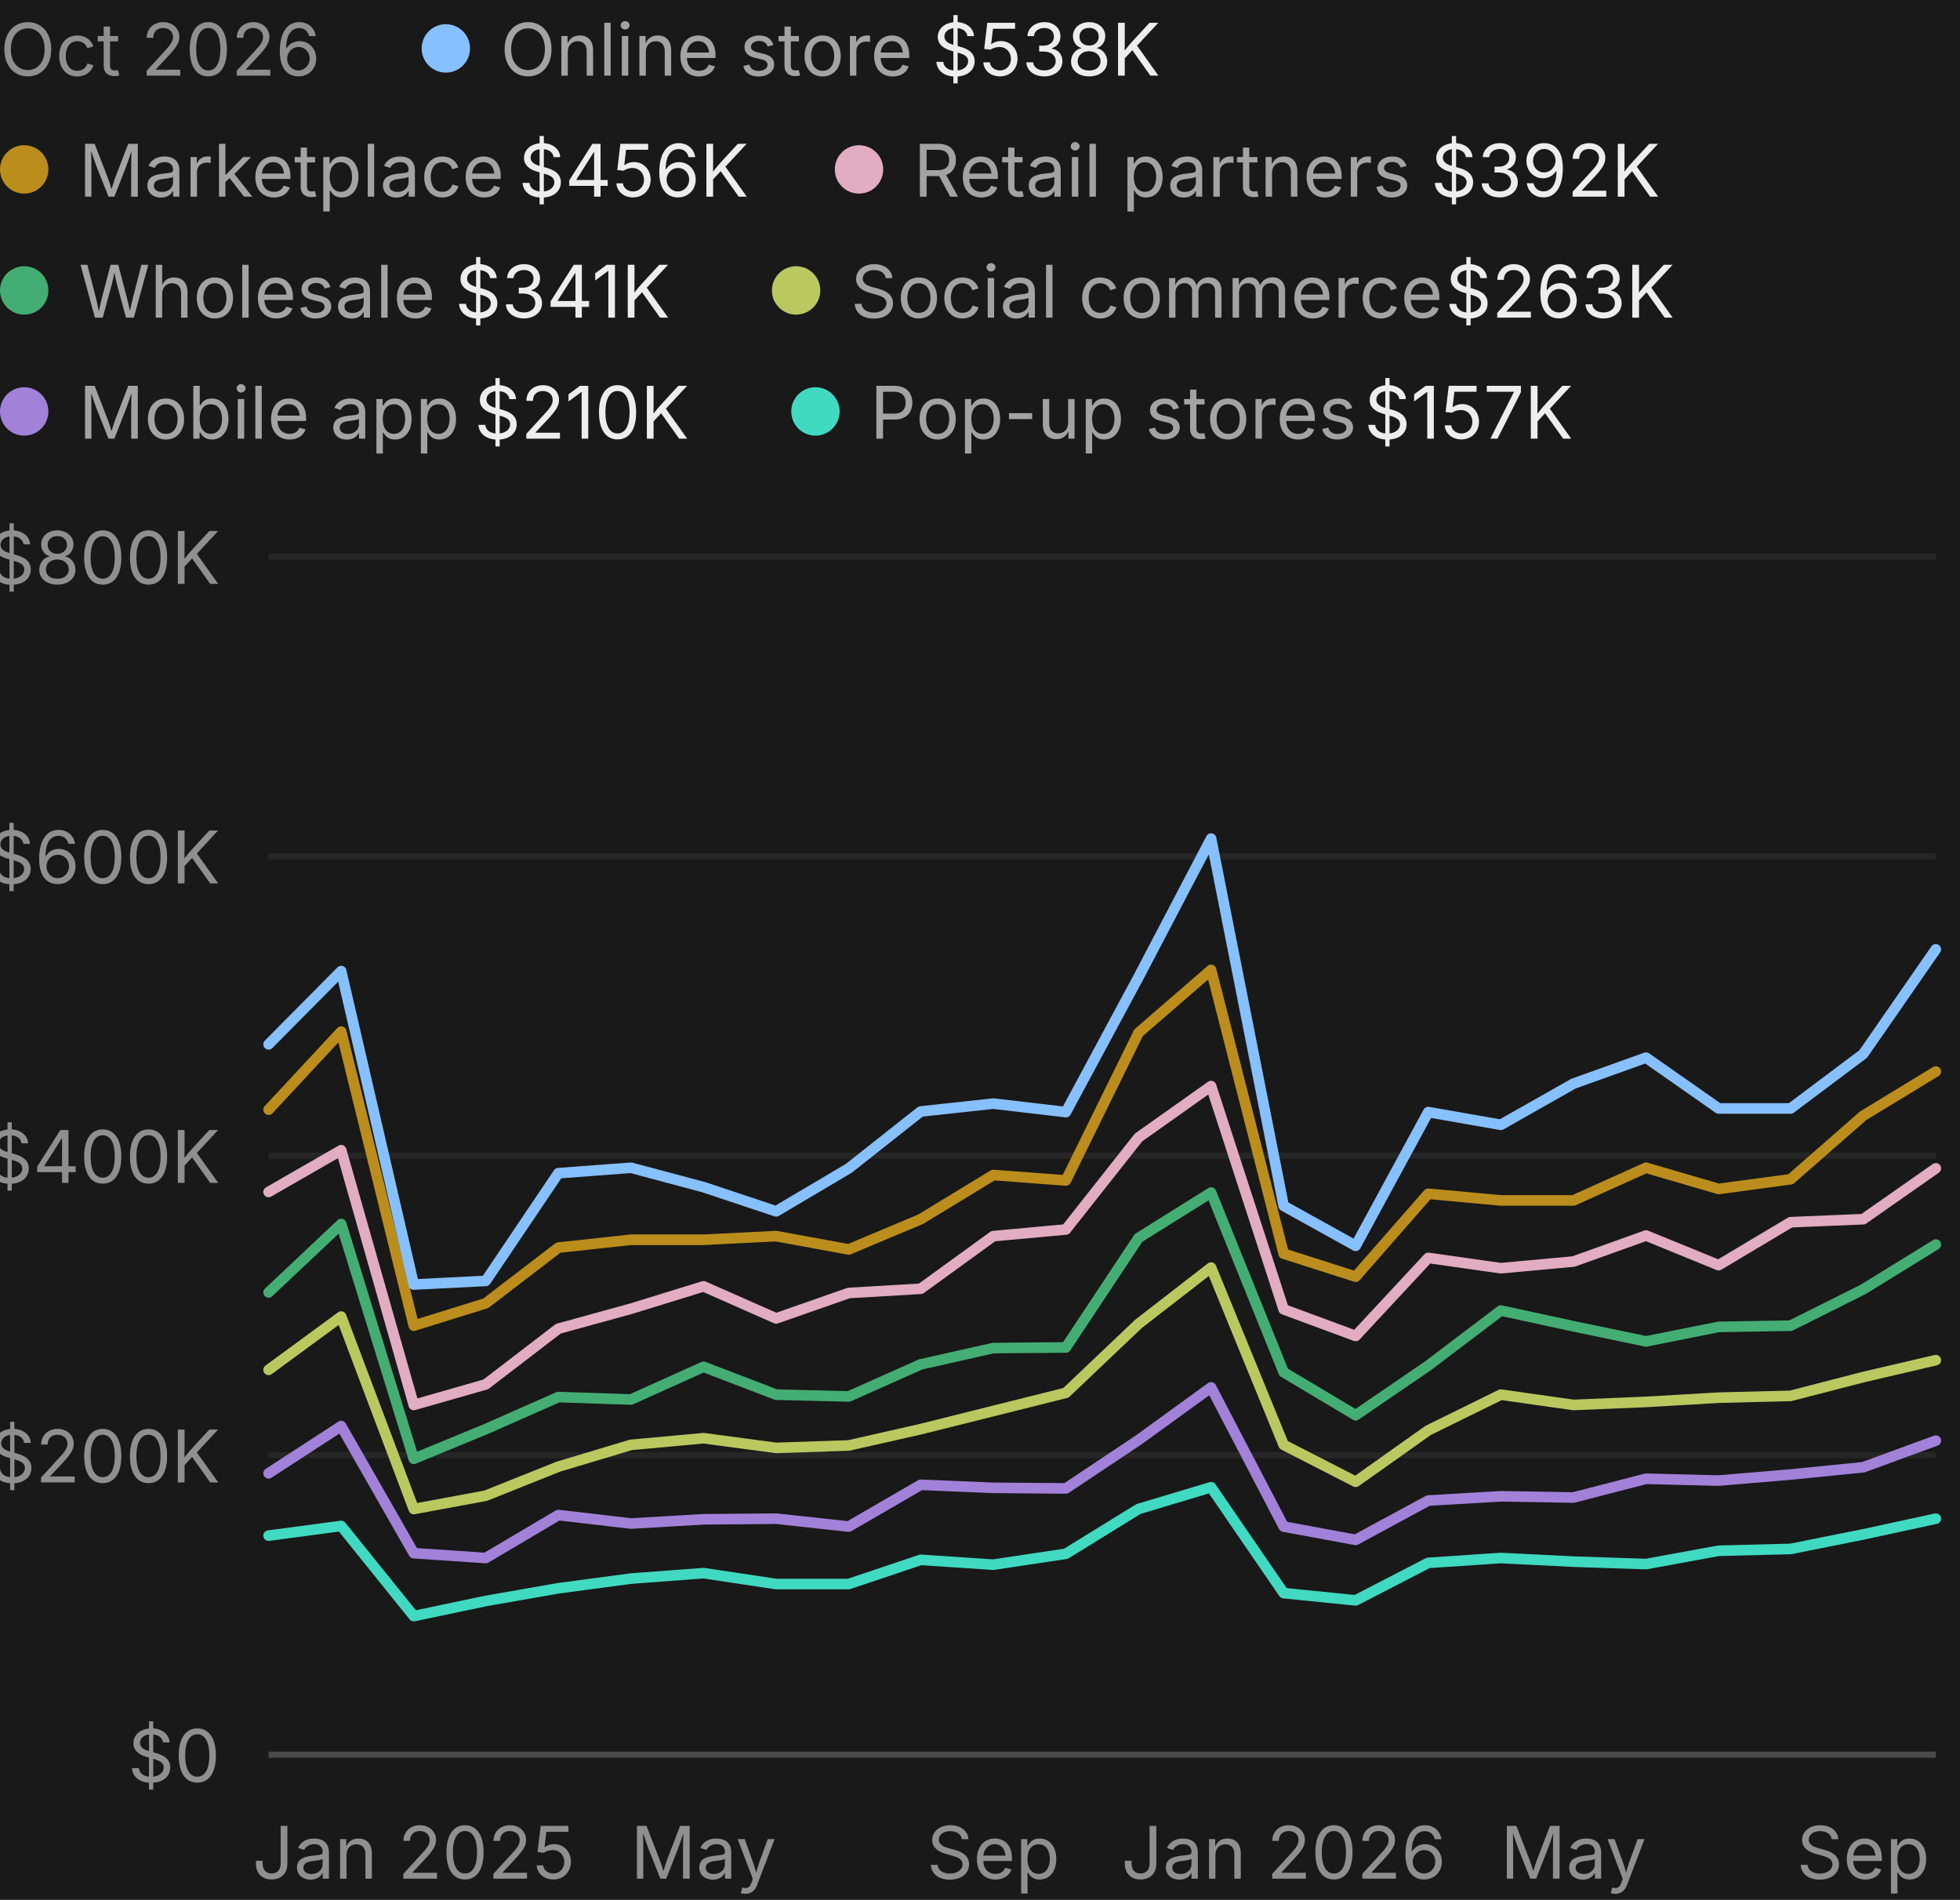
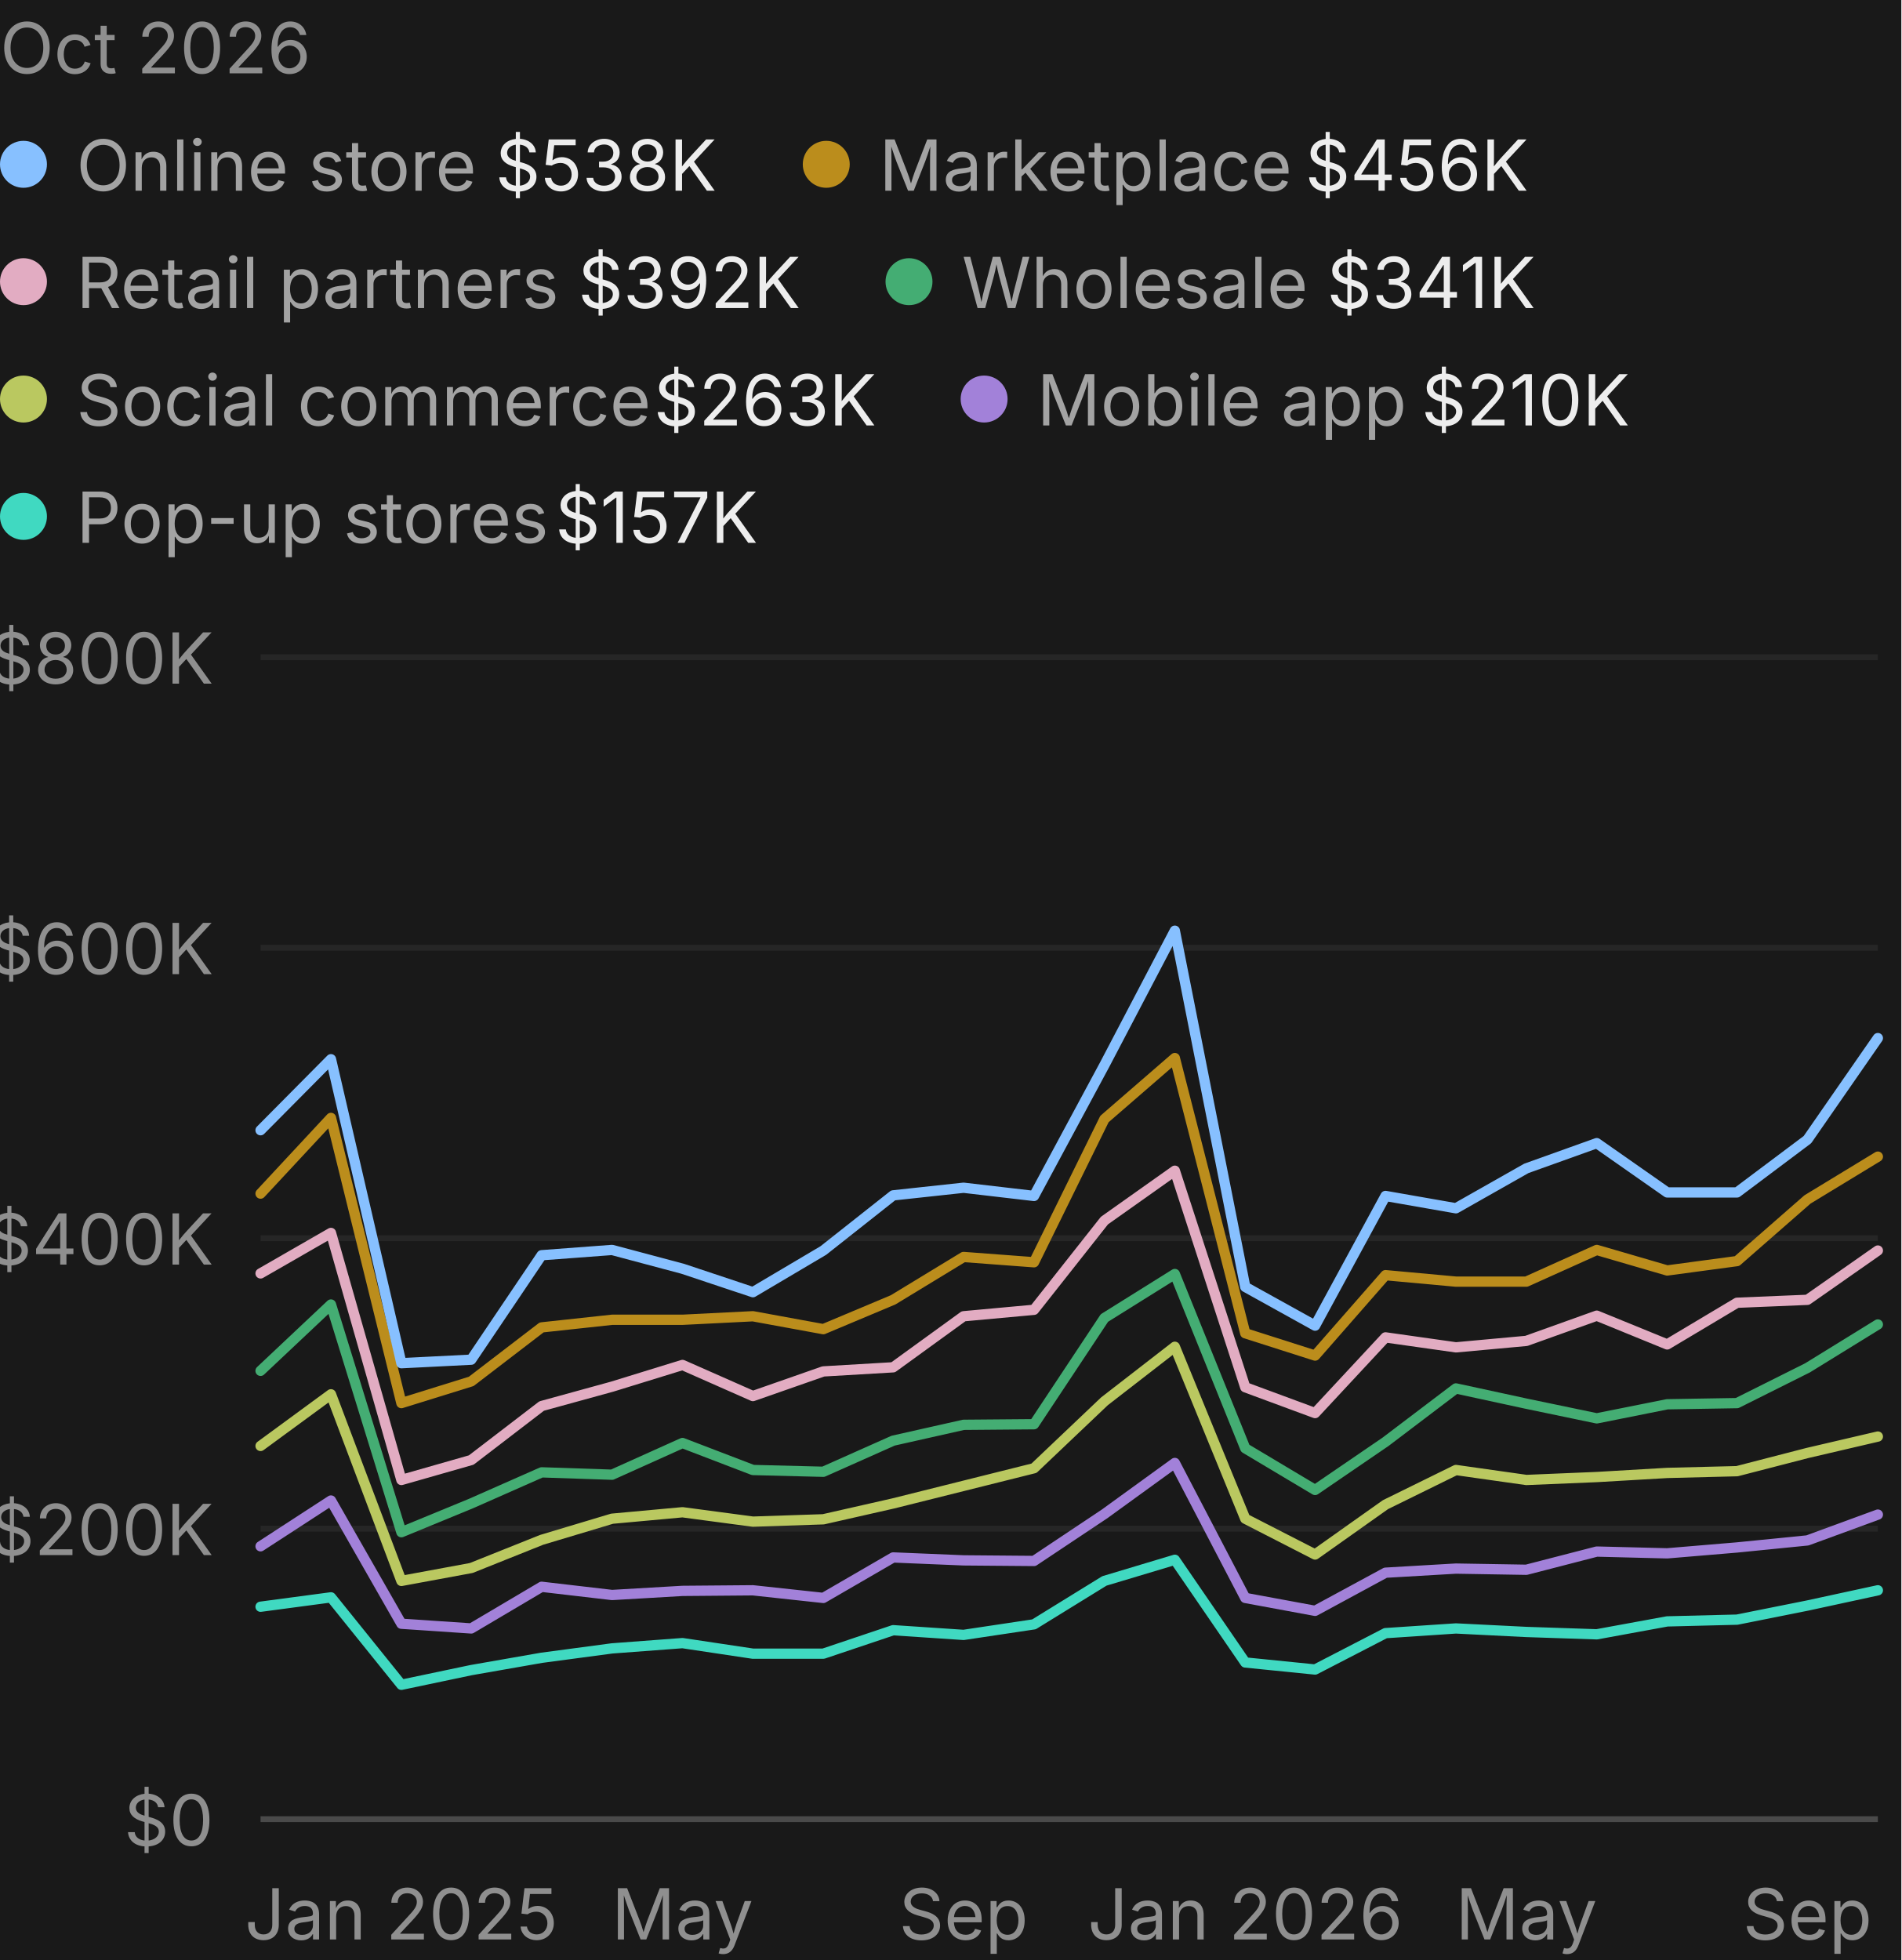
- <svg xmlns="http://www.w3.org/2000/svg" font-family="IBM Plex Sans, system-ui, -apple-system, &quot;Segoe UI&quot;, sans-serif" width="324" height="314" viewBox="0 0 324 314" role="img" aria-label="Revenue by channel" data-hm-kind="line" data-hm-x="44.4,320,24" data-hm-y="0,800000,290,92" data-hm-plot="44.4,92,320,290" data-hm-readout="1">
-   <rect width="324" height="314" fill="#191919" />
+ <svg xmlns="http://www.w3.org/2000/svg" font-family="IBM Plex Sans, system-ui, -apple-system, &quot;Segoe UI&quot;, sans-serif" width="324" height="334" viewBox="0 0 324 334" role="img" aria-label="Revenue by channel" data-hm-kind="line" data-hm-x="44.4,320,24" data-hm-y="0,800000,310,112" data-hm-plot="44.4,112,320,310" data-hm-readout="1">
+   <rect width="324" height="334" fill="#191919" />
  <g class="hm-readout">
    <text x="0" y="12.5" font-size="12" class="hm-rh" fill="#8f8f8f">Oct 2026</text>
-     <circle cx="73.7" cy="8" r="4" fill="#87c0ff" />
-     <text x="82.7" y="12.5" font-size="12" fill="#a3a3a3">Online store</text>
-     <text x="154.1" y="12.5" font-size="12" class="hm-rv hm-rv-0" fill="#ededed">$538K</text>
-     <circle cx="4" cy="28" r="4" fill="#bb8d1c" />
-     <text x="13" y="32.5" font-size="12" fill="#a3a3a3">Marketplace</text>
-     <text x="85.7" y="32.5" font-size="12" class="hm-rv hm-rv-1" fill="#ededed">$456K</text>
-     <circle cx="142" cy="28" r="4" fill="#e2acc2" />
-     <text x="151" y="32.5" font-size="12" fill="#a3a3a3">Retail partners</text>
-     <text x="236.5" y="32.5" font-size="12" class="hm-rv hm-rv-2" fill="#ededed">$392K</text>
-     <circle cx="4" cy="48" r="4" fill="#44ad73" />
-     <text x="13" y="52.5" font-size="12" fill="#a3a3a3">Wholesale</text>
-     <text x="75.2" y="52.5" font-size="12" class="hm-rv hm-rv-3" fill="#ededed">$341K</text>
-     <circle cx="131.6" cy="48" r="4" fill="#bac860" />
-     <text x="140.6" y="52.5" font-size="12" fill="#a3a3a3">Social commerce</text>
-     <text x="238.9" y="52.5" font-size="12" class="hm-rv hm-rv-4" fill="#ededed">$263K</text>
-     <circle cx="4" cy="68" r="4" fill="#a281d9" />
-     <text x="13" y="72.5" font-size="12" fill="#a3a3a3">Mobile app</text>
-     <text x="78.4" y="72.5" font-size="12" class="hm-rv hm-rv-5" fill="#ededed">$210K</text>
-     <circle cx="134.8" cy="68" r="4" fill="#40d9c1" />
-     <text x="143.8" y="72.5" font-size="12" fill="#a3a3a3">Pop-up stores</text>
-     <text x="225.5" y="72.5" font-size="12" class="hm-rv hm-rv-6" fill="#ededed">$157K</text>
+     <circle cx="4" cy="28" r="4" fill="#87c0ff" />
+     <text x="13" y="32.5" font-size="12" fill="#a3a3a3">Online store</text>
+     <text x="84.4" y="32.5" font-size="12" class="hm-rv hm-rv-0" fill="#ededed">$538K</text>
+     <circle cx="140.8" cy="28" r="4" fill="#bb8d1c" />
+     <text x="149.8" y="32.5" font-size="12" fill="#a3a3a3">Marketplace</text>
+     <text x="222.4" y="32.5" font-size="12" class="hm-rv hm-rv-1" fill="#ededed">$456K</text>
+     <circle cx="4" cy="48" r="4" fill="#e2acc2" />
+     <text x="13" y="52.5" font-size="12" fill="#a3a3a3">Retail partners</text>
+     <text x="98.5" y="52.5" font-size="12" class="hm-rv hm-rv-2" fill="#ededed">$392K</text>
+     <circle cx="154.9" cy="48" r="4" fill="#44ad73" />
+     <text x="163.9" y="52.5" font-size="12" fill="#a3a3a3">Wholesale</text>
+     <text x="226.1" y="52.5" font-size="12" class="hm-rv hm-rv-3" fill="#ededed">$341K</text>
+     <circle cx="4" cy="68" r="4" fill="#bac860" />
+     <text x="13" y="72.5" font-size="12" fill="#a3a3a3">Social commerce</text>
+     <text x="111.4" y="72.5" font-size="12" class="hm-rv hm-rv-4" fill="#ededed">$263K</text>
+     <circle cx="167.7" cy="68" r="4" fill="#a281d9" />
+     <text x="176.7" y="72.5" font-size="12" fill="#a3a3a3">Mobile app</text>
+     <text x="242.2" y="72.5" font-size="12" class="hm-rv hm-rv-5" fill="#ededed">$210K</text>
+     <circle cx="4" cy="88" r="4" fill="#40d9c1" />
+     <text x="13" y="92.5" font-size="12" fill="#a3a3a3">Pop-up stores</text>
+     <text x="94.6" y="92.5" font-size="12" class="hm-rv hm-rv-6" fill="#ededed">$157K</text>
  </g>
-   <line x1="44.4" y1="290" x2="320" y2="290" stroke="#4a4a4a" />
-   <text x="36.4" y="294.5" font-size="12" text-anchor="end" fill="#8f8f8f">$0</text>
-   <line x1="44.4" y1="240.5" x2="320" y2="240.5" stroke="#262626" />
-   <text x="36.4" y="245" font-size="12" text-anchor="end" fill="#8f8f8f">$200K</text>
-   <line x1="44.4" y1="191" x2="320" y2="191" stroke="#262626" />
-   <text x="36.4" y="195.5" font-size="12" text-anchor="end" fill="#8f8f8f">$400K</text>
-   <line x1="44.4" y1="141.5" x2="320" y2="141.5" stroke="#262626" />
-   <text x="36.4" y="146" font-size="12" text-anchor="end" fill="#8f8f8f">$600K</text>
-   <line x1="44.4" y1="92" x2="320" y2="92" stroke="#262626" />
-   <text x="36.4" y="96.5" font-size="12" text-anchor="end" fill="#8f8f8f">$800K</text>
-   <path d="M44.4,253.8L56.4,252.2L68.4,267.1L80.3,264.6L92.3,262.5L104.3,260.9L116.3,260L128.3,261.8L140.3,261.8L152.2,257.8L164.2,258.6L176.2,256.8L188.2,249.4L200.2,245.8L212.2,263.3L224.1,264.5L236.1,258.3L248.1,257.5L260.1,258.1L272.1,258.5L284.1,256.3L296,256L308,253.6L320,251" fill="none" stroke="#40d9c1" stroke-width="1.75" stroke-linejoin="round" stroke-linecap="round" />
-   <path d="M44.4,243.5L56.4,235.7L68.4,256.7L80.3,257.5L92.3,250.4L104.3,251.8L116.3,251.1L128.3,251L140.3,252.3L152.2,245.4L164.2,245.9L176.2,246L188.2,238L200.2,229.3L212.2,252.3L224.1,254.5L236.1,248L248.1,247.3L260.1,247.5L272.1,244.4L284.1,244.7L296,243.7L308,242.5L320,238.1" fill="none" stroke="#a281d9" stroke-width="1.75" stroke-linejoin="round" stroke-linecap="round" />
-   <path d="M44.4,226.4L56.4,217.6L68.4,249.4L80.3,247.2L92.3,242.4L104.3,238.8L116.3,237.7L128.3,239.3L140.3,238.9L152.2,236.2L164.2,233.2L176.2,230.2L188.2,218.8L200.2,209.5L212.2,238.8L224.1,244.9L236.1,236.4L248.1,230.5L260.1,232.2L272.1,231.7L284.1,231L296,230.7L308,227.6L320,224.8" fill="none" stroke="#bac860" stroke-width="1.75" stroke-linejoin="round" stroke-linecap="round" />
-   <path d="M44.4,213.6L56.4,202.3L68.4,241.1L80.3,236.2L92.3,230.9L104.3,231.3L116.3,225.9L128.3,230.5L140.3,230.8L152.2,225.5L164.2,222.8L176.2,222.7L188.2,204.6L200.2,197.1L212.2,226.8L224.1,233.9L236.1,225.7L248.1,216.6L260.1,219.2L272.1,221.7L284.1,219.3L296,219.1L308,213.1L320,205.7" fill="none" stroke="#44ad73" stroke-width="1.75" stroke-linejoin="round" stroke-linecap="round" />
-   <path d="M44.4,197L56.4,190.1L68.4,232.2L80.3,228.8L92.3,219.6L104.3,216.3L116.3,212.6L128.3,217.9L140.3,213.7L152.2,213L164.2,204.3L176.2,203.2L188.2,188L200.2,179.5L212.2,216.4L224.1,220.8L236.1,207.9L248.1,209.6L260.1,208.5L272.1,204.2L284.1,209.1L296,202L308,201.5L320,193.1" fill="none" stroke="#e2acc2" stroke-width="1.75" stroke-linejoin="round" stroke-linecap="round" />
-   <path d="M44.4,183.4L56.4,170.5L68.4,219.1L80.3,215.4L92.3,206.2L104.3,204.9L116.3,204.9L128.3,204.3L140.3,206.5L152.2,201.5L164.2,194.2L176.2,195.1L188.2,170.7L200.2,160.3L212.2,207.2L224.1,211L236.1,197.3L248.1,198.4L260.1,198.4L272.1,193L284.1,196.5L296,194.9L308,184.4L320,177.1" fill="none" stroke="#bb8d1c" stroke-width="1.75" stroke-linejoin="round" stroke-linecap="round" />
-   <path d="M44.4,172.6L56.4,160.5L68.4,212.3L80.3,211.7L92.3,193.9L104.3,193L116.3,196.2L128.3,200.2L140.3,193.1L152.2,183.7L164.2,182.4L176.2,183.8L188.2,161.5L200.2,138.6L212.2,199.3L224.1,205.9L236.1,183.8L248.1,185.9L260.1,179.1L272.1,174.8L284.1,183.2L296,183.2L308,174.2L320,156.9" fill="none" stroke="#87c0ff" stroke-width="1.75" stroke-linejoin="round" stroke-linecap="round" />
-   <text x="68.4" y="310.5" font-size="12" text-anchor="middle" fill="#8f8f8f">Jan 2025</text>
-   <text x="116.3" y="310.5" font-size="12" text-anchor="middle" fill="#8f8f8f">May</text>
-   <text x="164.2" y="310.5" font-size="12" text-anchor="middle" fill="#8f8f8f">Sep</text>
-   <text x="212.2" y="310.5" font-size="12" text-anchor="middle" fill="#8f8f8f">Jan 2026</text>
-   <text x="260.1" y="310.5" font-size="12" text-anchor="middle" fill="#8f8f8f">May</text>
-   <text x="308" y="310.5" font-size="12" text-anchor="middle" fill="#8f8f8f">Sep</text>
+   <line x1="44.4" y1="310" x2="320" y2="310" stroke="#4a4a4a" />
+   <text x="36.4" y="314.5" font-size="12" text-anchor="end" fill="#8f8f8f">$0</text>
+   <line x1="44.4" y1="260.5" x2="320" y2="260.5" stroke="#262626" />
+   <text x="36.4" y="265" font-size="12" text-anchor="end" fill="#8f8f8f">$200K</text>
+   <line x1="44.4" y1="211" x2="320" y2="211" stroke="#262626" />
+   <text x="36.4" y="215.5" font-size="12" text-anchor="end" fill="#8f8f8f">$400K</text>
+   <line x1="44.4" y1="161.5" x2="320" y2="161.5" stroke="#262626" />
+   <text x="36.4" y="166" font-size="12" text-anchor="end" fill="#8f8f8f">$600K</text>
+   <line x1="44.4" y1="112" x2="320" y2="112" stroke="#262626" />
+   <text x="36.4" y="116.5" font-size="12" text-anchor="end" fill="#8f8f8f">$800K</text>
+   <path d="M44.4,273.8L56.4,272.2L68.4,287.1L80.3,284.6L92.3,282.5L104.3,280.9L116.3,280L128.3,281.8L140.3,281.8L152.2,277.8L164.2,278.6L176.2,276.8L188.2,269.4L200.2,265.8L212.2,283.3L224.1,284.5L236.1,278.3L248.1,277.5L260.1,278.1L272.1,278.5L284.1,276.3L296,276L308,273.6L320,271" fill="none" stroke="#40d9c1" stroke-width="1.75" stroke-linejoin="round" stroke-linecap="round" />
+   <path d="M44.4,263.5L56.4,255.7L68.4,276.7L80.3,277.5L92.3,270.4L104.3,271.8L116.3,271.1L128.3,271L140.3,272.3L152.2,265.4L164.2,265.9L176.2,266L188.2,258L200.2,249.3L212.2,272.3L224.1,274.5L236.1,268L248.1,267.3L260.1,267.5L272.1,264.4L284.1,264.7L296,263.7L308,262.5L320,258.1" fill="none" stroke="#a281d9" stroke-width="1.75" stroke-linejoin="round" stroke-linecap="round" />
+   <path d="M44.4,246.4L56.4,237.6L68.4,269.4L80.3,267.2L92.3,262.4L104.3,258.8L116.3,257.7L128.3,259.3L140.3,258.9L152.2,256.2L164.2,253.2L176.2,250.2L188.2,238.8L200.2,229.5L212.2,258.8L224.1,264.9L236.1,256.4L248.1,250.5L260.1,252.2L272.1,251.7L284.1,251L296,250.7L308,247.6L320,244.8" fill="none" stroke="#bac860" stroke-width="1.75" stroke-linejoin="round" stroke-linecap="round" />
+   <path d="M44.4,233.6L56.4,222.3L68.4,261.1L80.3,256.2L92.3,250.9L104.3,251.3L116.3,245.9L128.3,250.5L140.3,250.8L152.2,245.5L164.2,242.8L176.2,242.7L188.2,224.6L200.2,217.1L212.2,246.8L224.1,253.9L236.1,245.7L248.1,236.6L260.1,239.2L272.1,241.7L284.1,239.3L296,239.1L308,233.1L320,225.7" fill="none" stroke="#44ad73" stroke-width="1.75" stroke-linejoin="round" stroke-linecap="round" />
+   <path d="M44.4,217L56.4,210.1L68.4,252.2L80.3,248.8L92.3,239.6L104.3,236.3L116.3,232.6L128.3,237.9L140.3,233.7L152.2,233L164.2,224.3L176.2,223.2L188.2,208L200.2,199.5L212.2,236.4L224.1,240.8L236.1,227.9L248.1,229.6L260.1,228.5L272.1,224.2L284.1,229.1L296,222L308,221.5L320,213.1" fill="none" stroke="#e2acc2" stroke-width="1.75" stroke-linejoin="round" stroke-linecap="round" />
+   <path d="M44.4,203.4L56.4,190.5L68.4,239.1L80.3,235.4L92.3,226.2L104.3,224.9L116.3,224.9L128.3,224.3L140.3,226.5L152.2,221.5L164.2,214.2L176.2,215.1L188.2,190.7L200.2,180.3L212.2,227.2L224.1,231L236.1,217.3L248.1,218.4L260.1,218.4L272.1,213L284.1,216.5L296,214.9L308,204.4L320,197.1" fill="none" stroke="#bb8d1c" stroke-width="1.75" stroke-linejoin="round" stroke-linecap="round" />
+   <path d="M44.4,192.6L56.4,180.5L68.4,232.3L80.3,231.7L92.3,213.9L104.3,213L116.3,216.2L128.3,220.2L140.3,213.1L152.2,203.7L164.2,202.4L176.2,203.8L188.2,181.5L200.2,158.6L212.2,219.3L224.1,225.9L236.1,203.8L248.1,205.9L260.1,199.1L272.1,194.8L284.1,203.2L296,203.2L308,194.2L320,176.9" fill="none" stroke="#87c0ff" stroke-width="1.75" stroke-linejoin="round" stroke-linecap="round" />
+   <text x="68.4" y="330.5" font-size="12" text-anchor="middle" fill="#8f8f8f">Jan 2025</text>
+   <text x="116.3" y="330.5" font-size="12" text-anchor="middle" fill="#8f8f8f">May</text>
+   <text x="164.2" y="330.5" font-size="12" text-anchor="middle" fill="#8f8f8f">Sep</text>
+   <text x="212.2" y="330.5" font-size="12" text-anchor="middle" fill="#8f8f8f">Jan 2026</text>
+   <text x="260.1" y="330.5" font-size="12" text-anchor="middle" fill="#8f8f8f">May</text>
+   <text x="308" y="330.5" font-size="12" text-anchor="middle" fill="#8f8f8f">Sep</text>
</svg>
